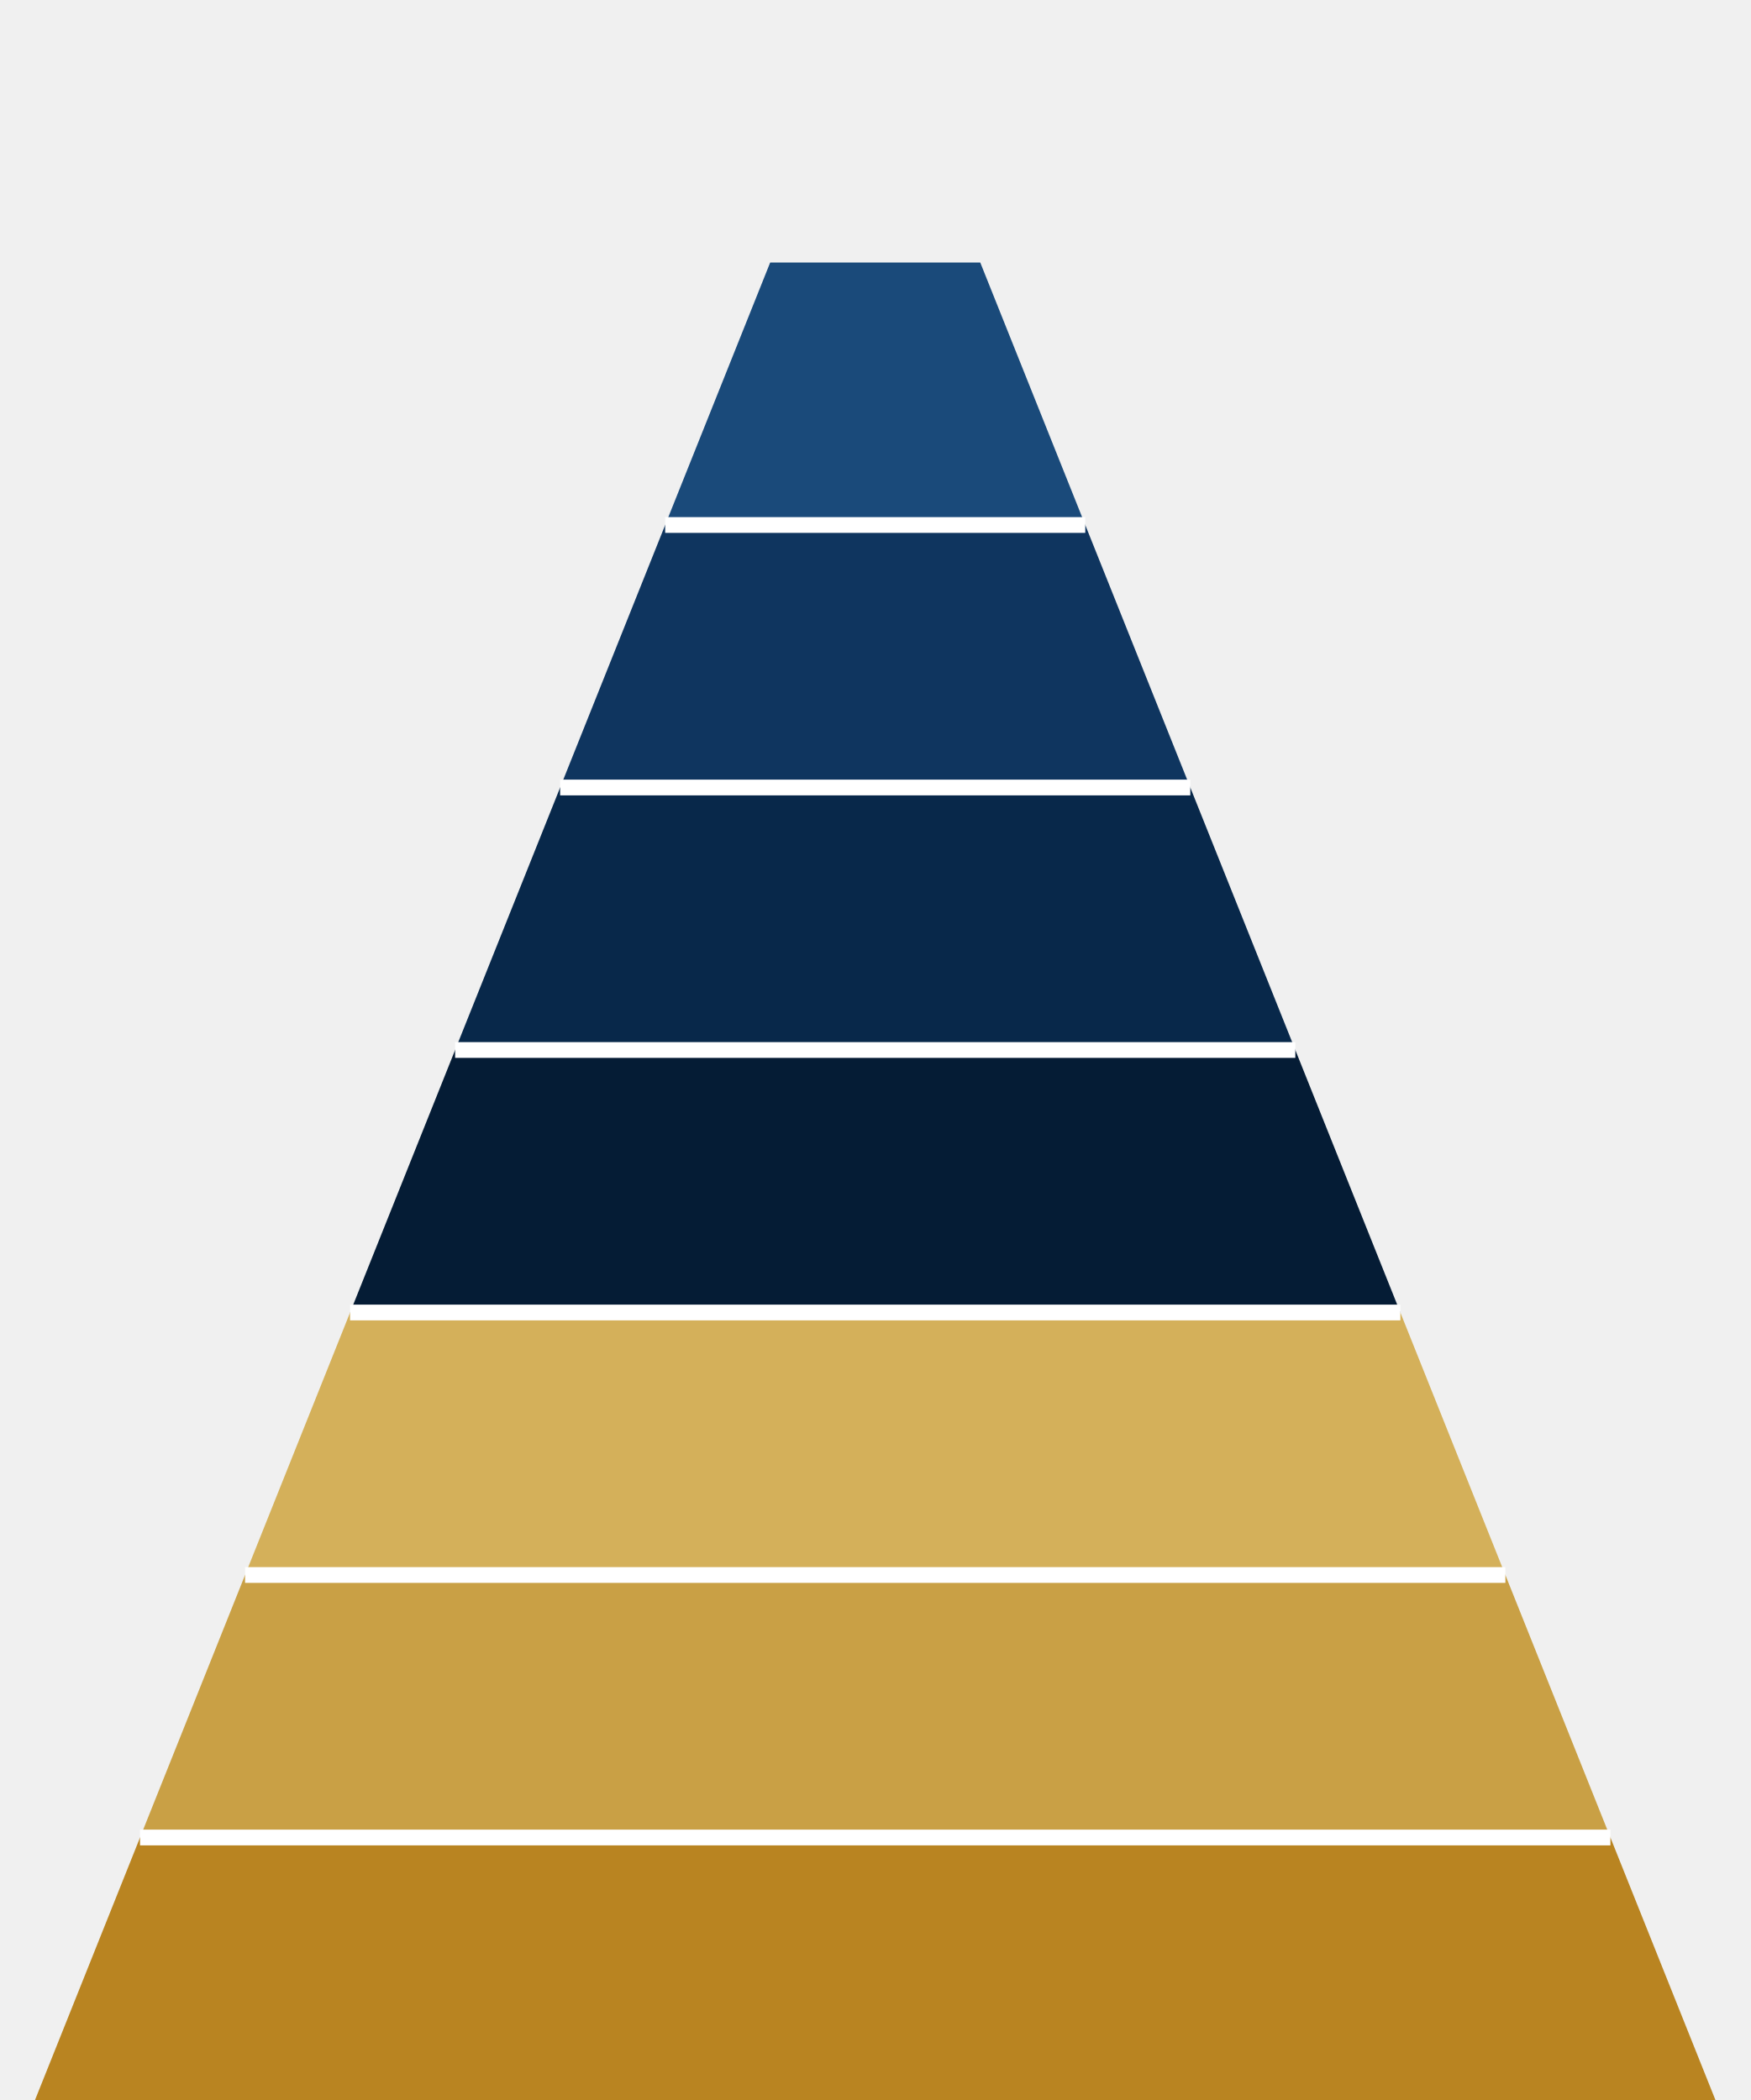
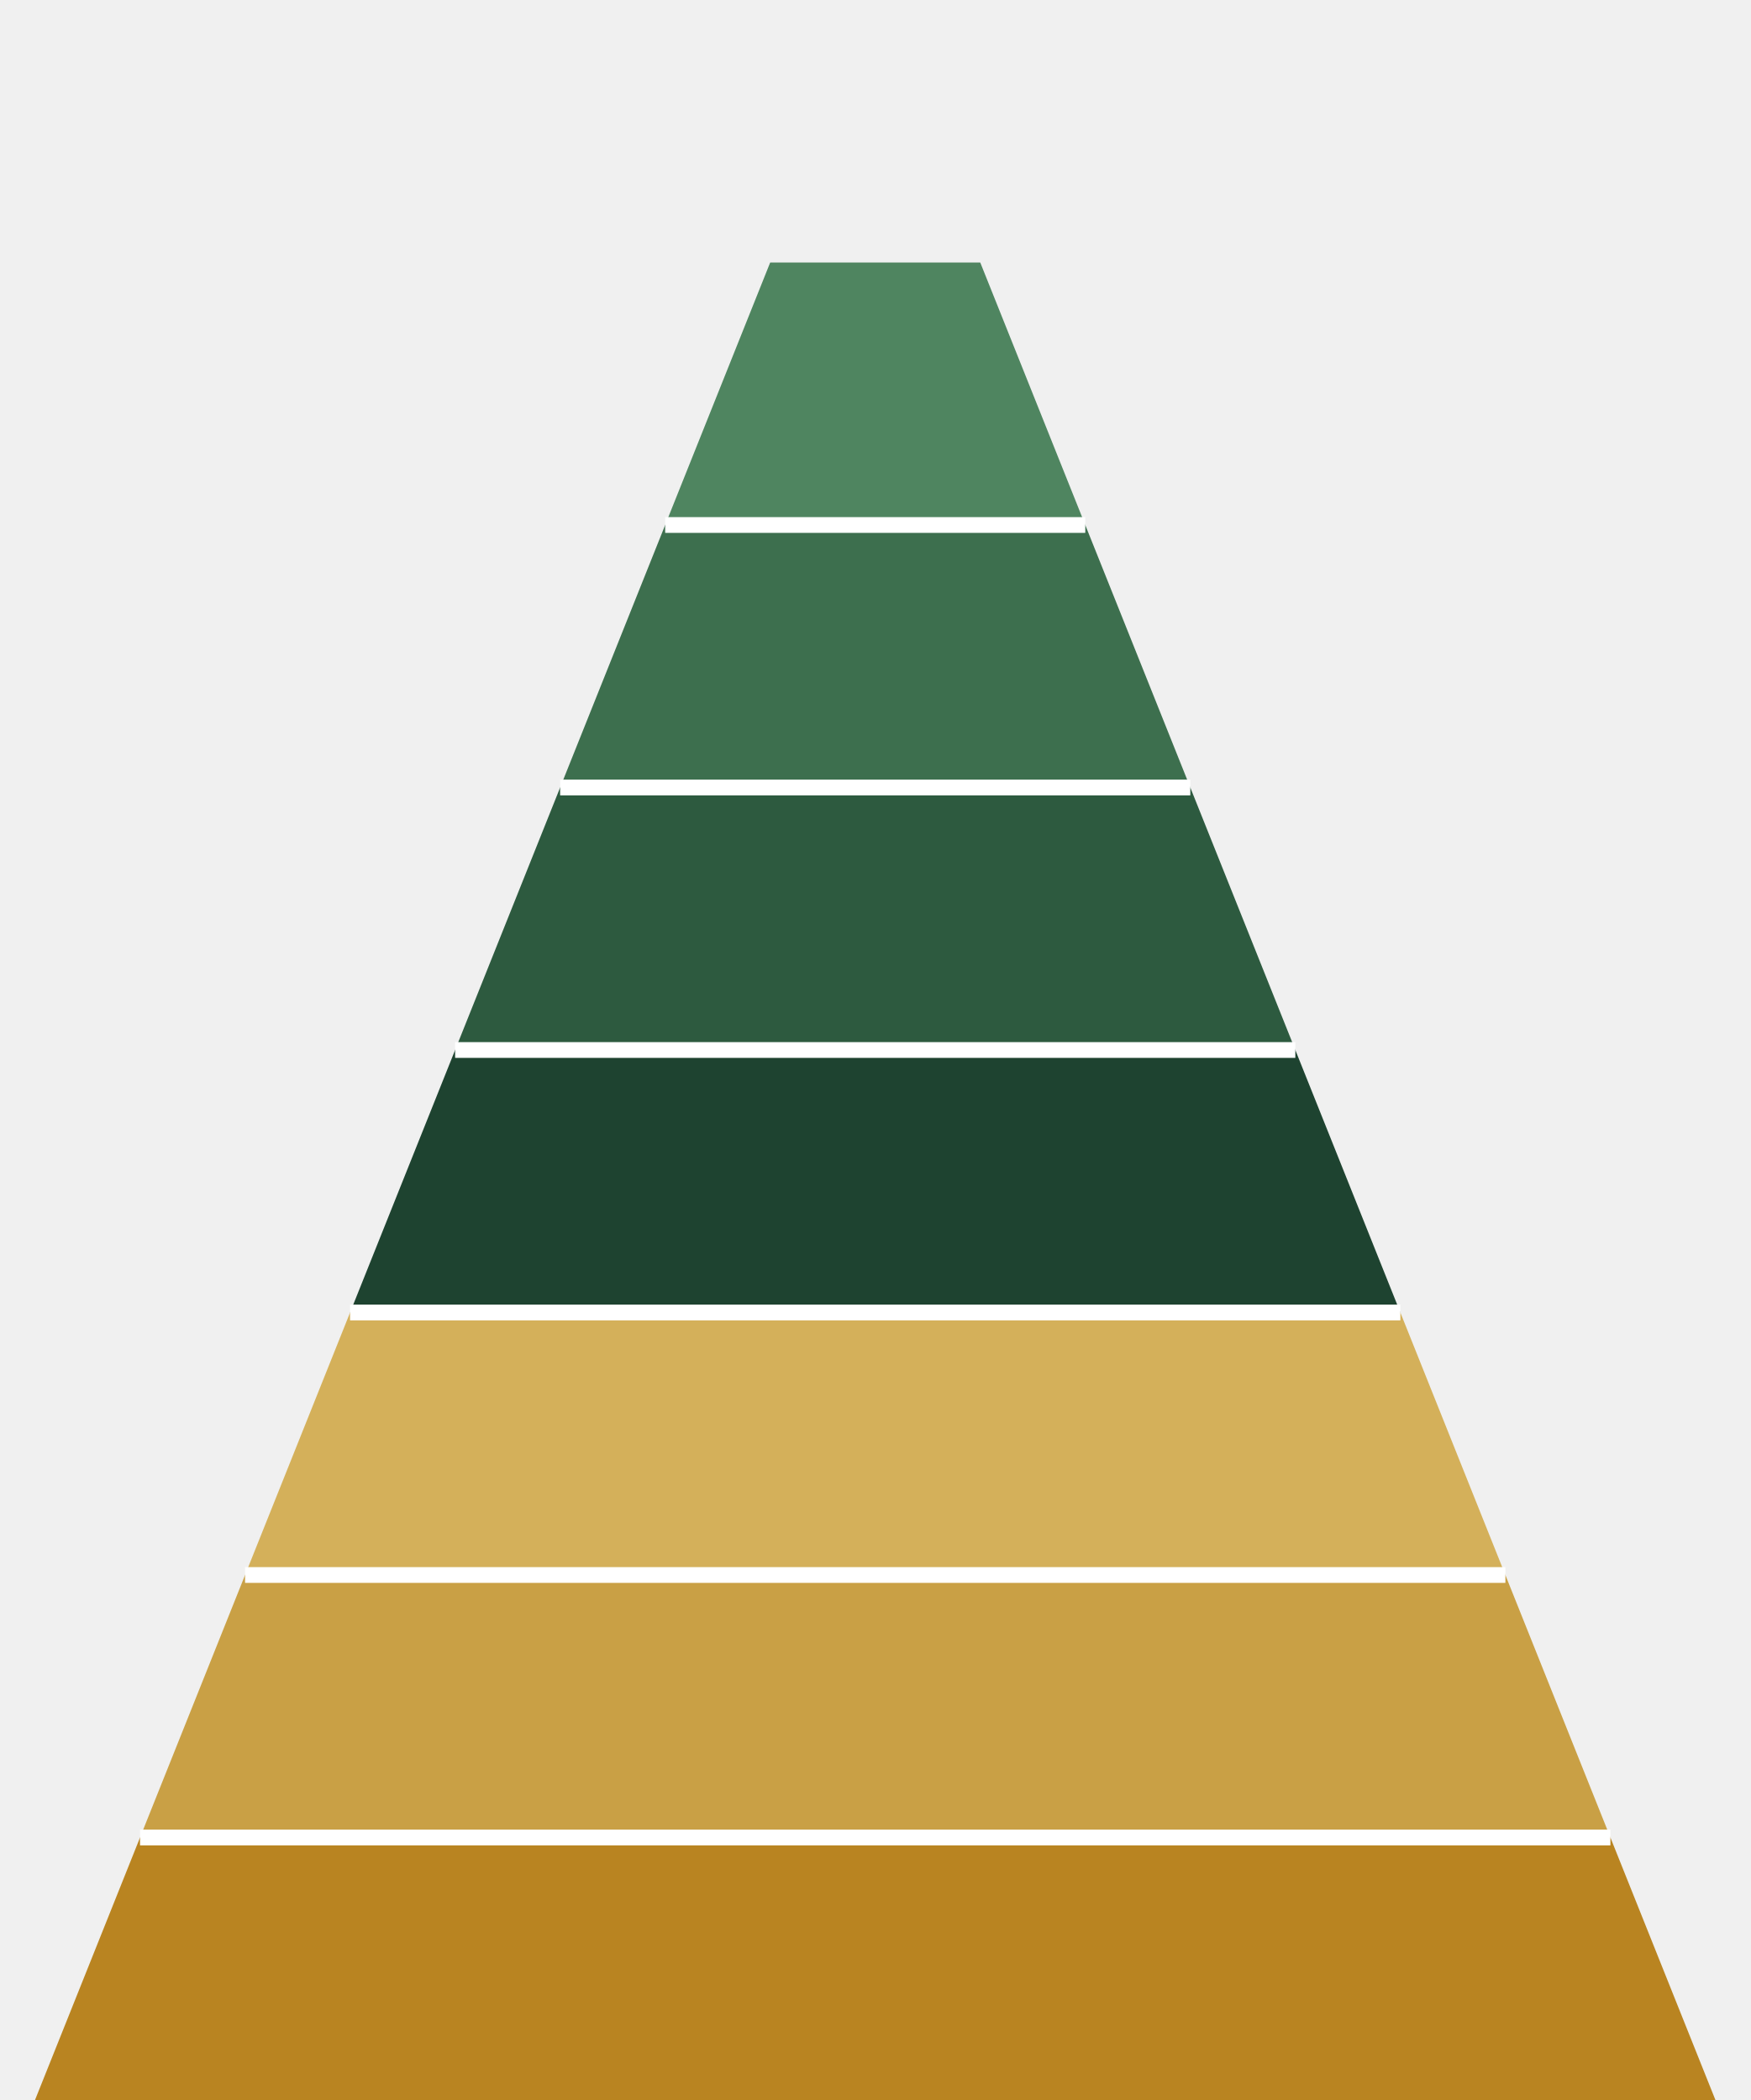
<svg xmlns="http://www.w3.org/2000/svg" viewBox="0 0 100 120" role="img">
-   <polygon points="44,15 56,15 62,30 38,30" fill="#1a4a7a" />
-   <polygon points="38,30 62,30 68,45 32,45" fill="#0f355f" />
-   <polygon points="32,45 68,45 74,60 26,60" fill="#08284a" />
-   <polygon points="26,60 74,60 80,75 20,75" fill="#051c35" />
+   <polygon points="44,15 56,15 62,30 38,30" fill="#4f8560" />
+   <polygon points="38,30 62,30 68,45 32,45" fill="#3d6f4e" />
+   <polygon points="32,45 68,45 74,60 26,60" fill="#2d5a3f" />
+   <polygon points="26,60 74,60 80,75 20,75" fill="#1e4330" />
  <polygon points="20,75 80,75 86,90 14,90" fill="#d4b05a" />
  <polygon points="14,90 86,90 92,105 8,105" fill="#c9a045" />
  <polygon points="8,105 92,105 98,120 2,120" fill="#b98421" />
  <g stroke="#ffffff" stroke-width="0.9">
    <line x1="38" y1="30" x2="62" y2="30" />
    <line x1="32" y1="45" x2="68" y2="45" />
    <line x1="26" y1="60" x2="74" y2="60" />
    <line x1="20" y1="75" x2="80" y2="75" />
    <line x1="14" y1="90" x2="86" y2="90" />
    <line x1="8" y1="105" x2="92" y2="105" />
  </g>
</svg>
